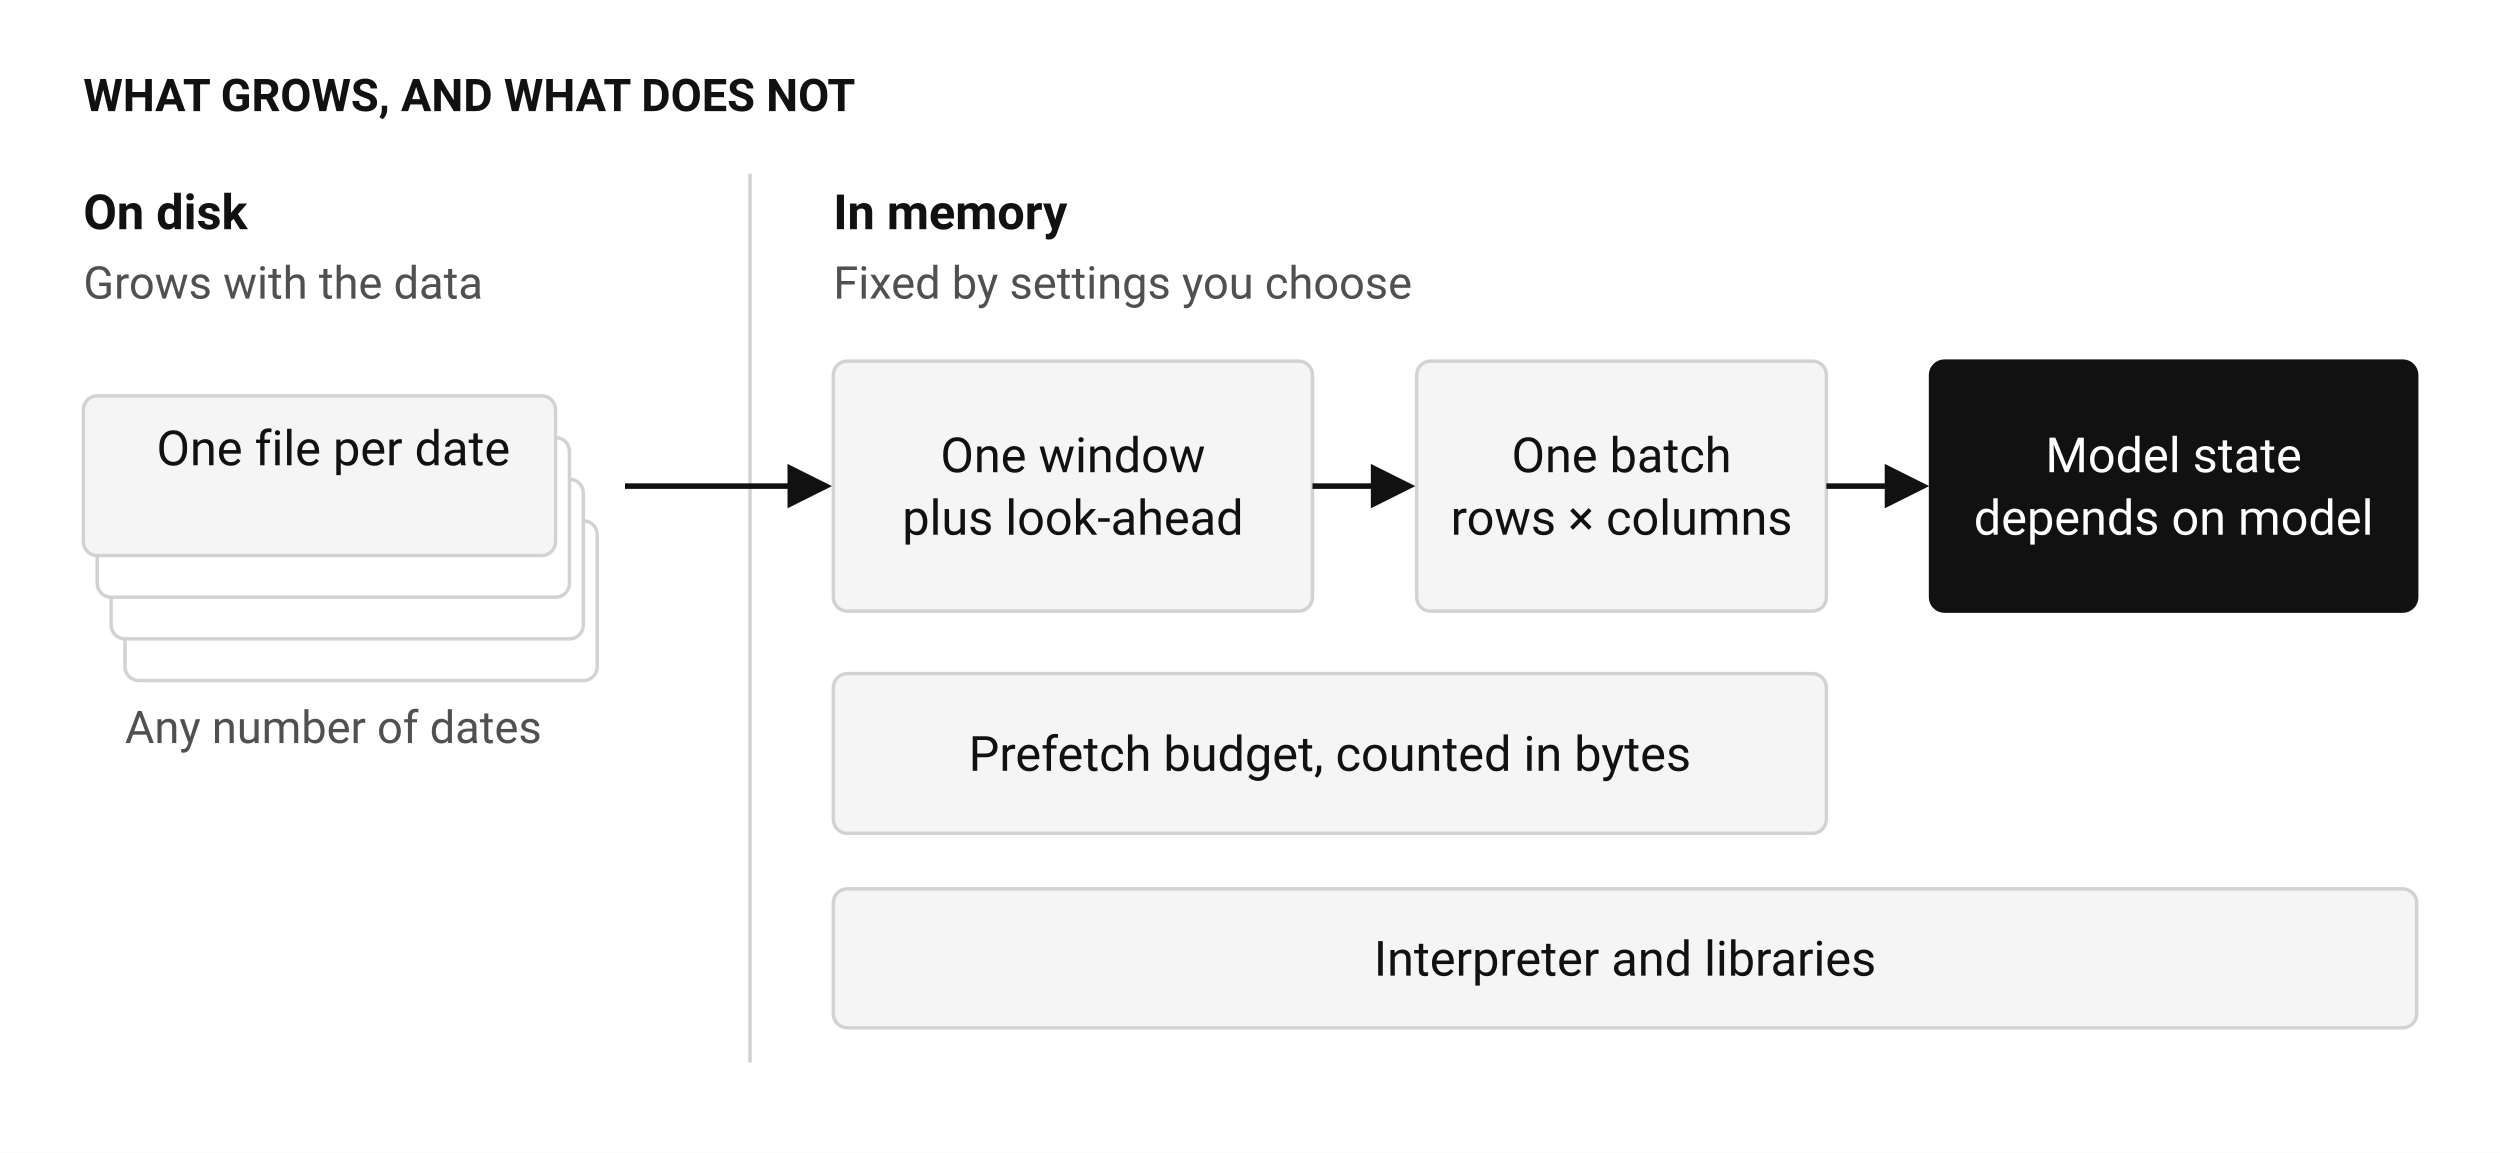
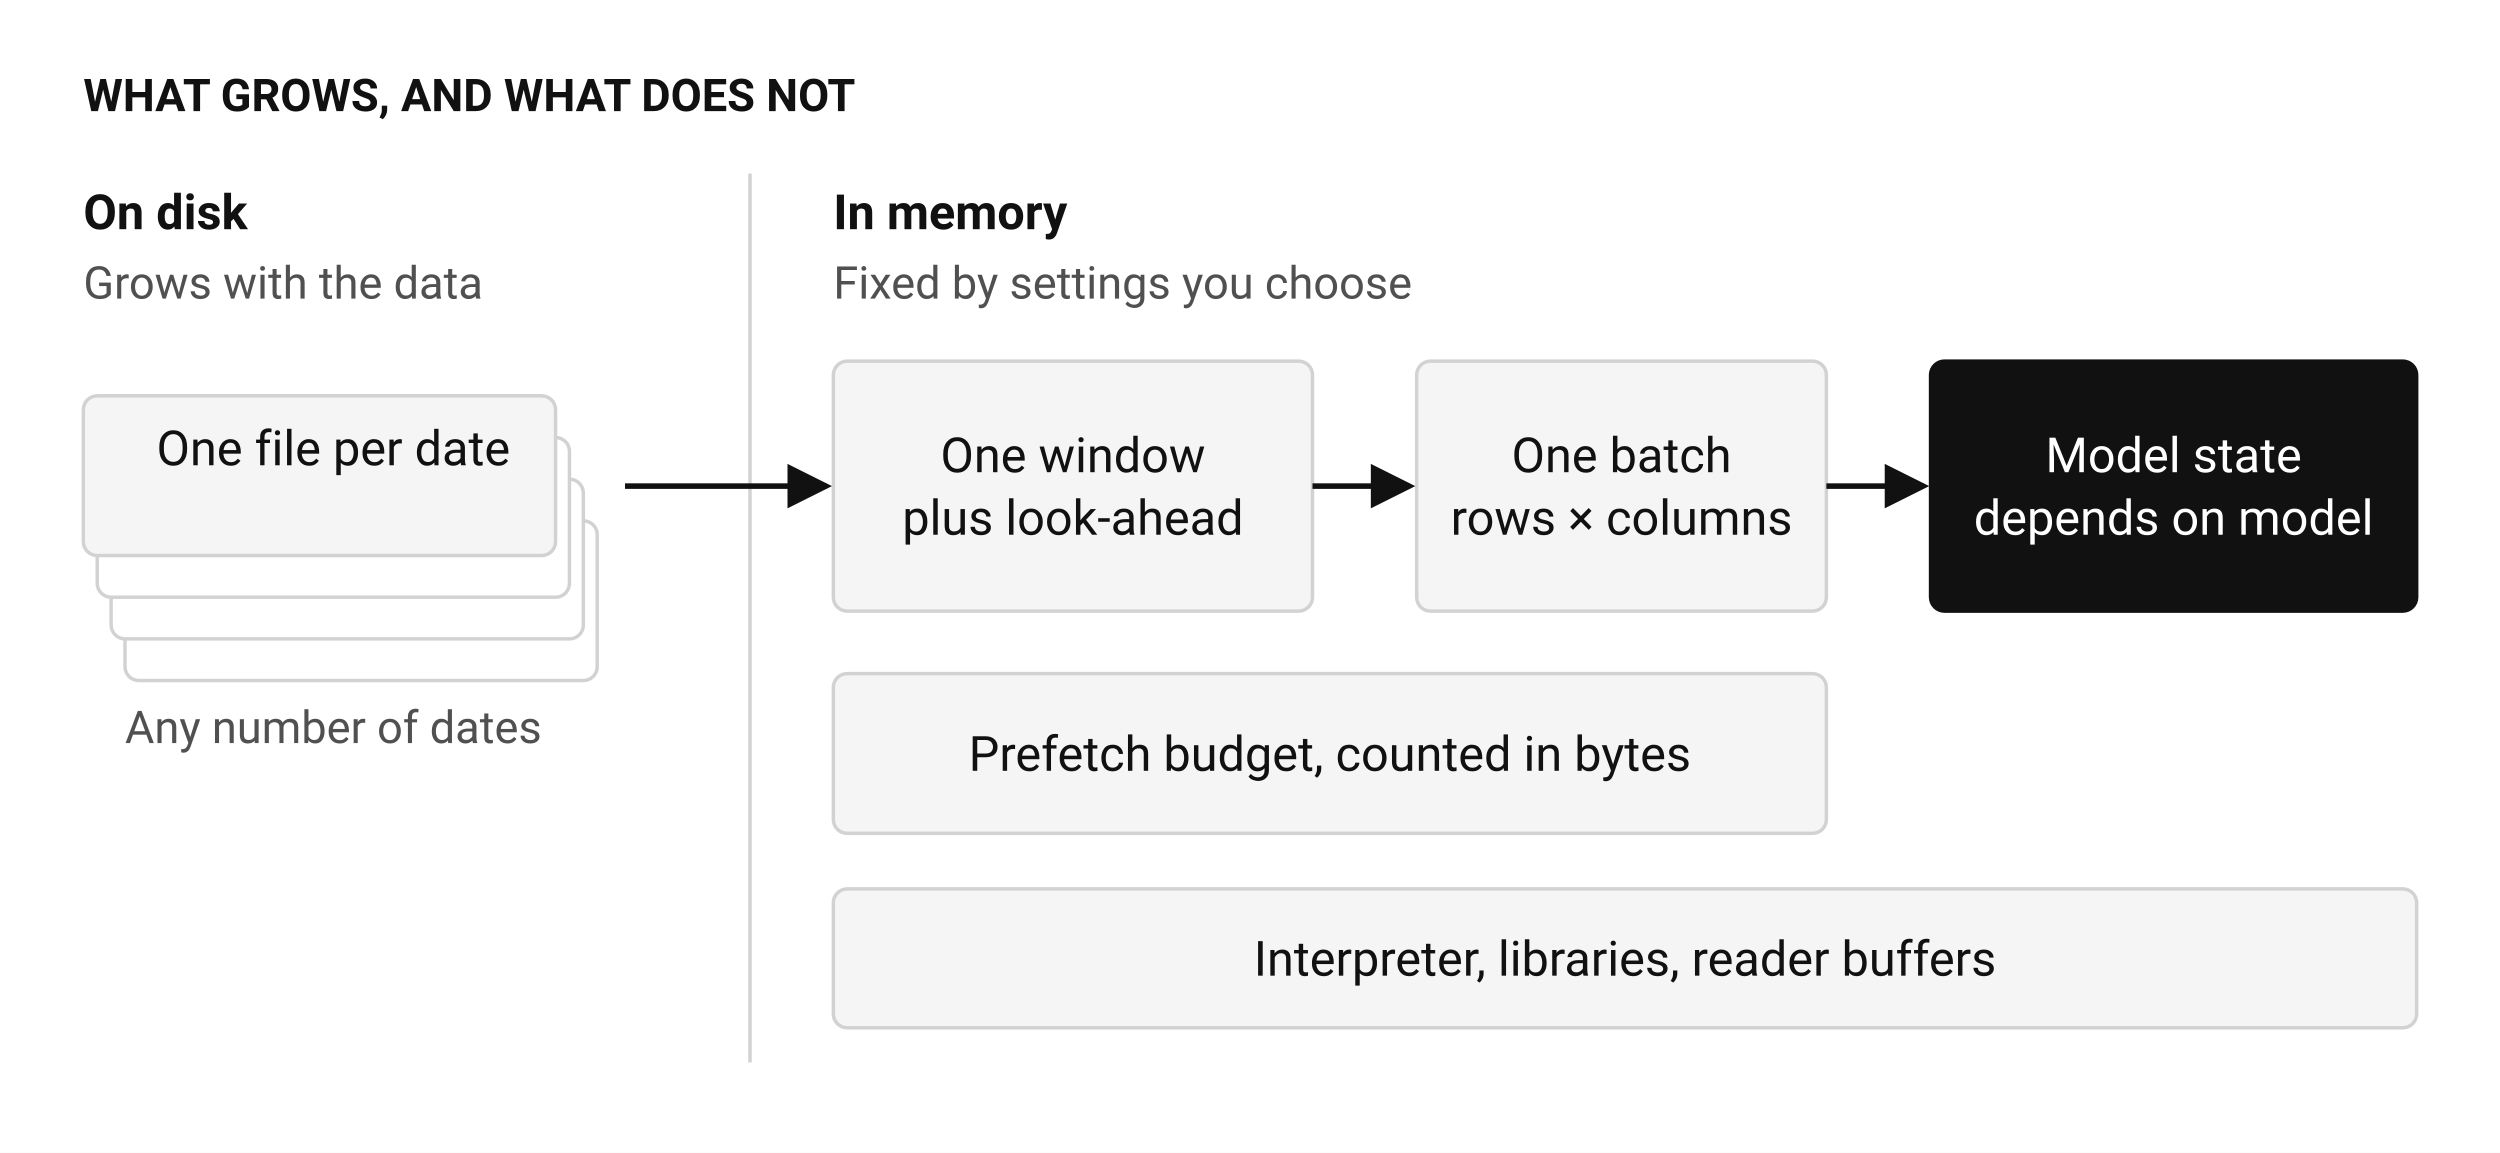
<svg xmlns="http://www.w3.org/2000/svg" width="720" height="332" viewBox="0 0 720 332" role="img" aria-labelledby="title">
  <defs>
    <marker id="arrow" markerWidth="8" markerHeight="8" refX="7" refY="4" orient="auto">
      <path d="M0 0 L8 4 L0 8Z" fill="#111111" />
    </marker>
  </defs>
  <rect width="720" height="332" fill="white" />
  <g font-family="-apple-system, BlinkMacSystemFont, 'Segoe UI', Roboto, Helvetica, Arial, sans-serif" fill="#111111">
    <text x="24.0" y="32.0" font-size="13" font-weight="600" text-anchor="start" fill="#111111">WHAT GROWS, AND WHAT DOES NOT</text>
    <text x="24.0" y="66.0" font-size="14" font-weight="600" text-anchor="start" fill="#111111">On disk</text>
    <text x="24.0" y="86.0" font-size="13" font-weight="400" text-anchor="start" fill="#505050">Grows with the data</text>
    <rect x="36.0" y="150.0" width="136.0" height="46.0" rx="4" fill="white" stroke="#d2d2d2" />
    <rect x="32.0" y="138.0" width="136.0" height="46.0" rx="4" fill="white" stroke="#d2d2d2" />
    <rect x="28.0" y="126.0" width="136.0" height="46.0" rx="4" fill="white" stroke="#d2d2d2" />
    <rect x="24.0" y="114.0" width="136.0" height="46.0" rx="4" fill="#f5f5f5" stroke="#d2d2d2" />
    <text x="96.0" y="134.0" font-size="14" font-weight="400" text-anchor="middle" fill="#111111">One file per date</text>
    <text x="96.0" y="214.0" font-size="13" font-weight="400" text-anchor="middle" fill="#505050">Any number of dates</text>
    <path d="M216.0 50.0 L216.0 306.0" fill="none" stroke="#d2d2d2" stroke-width="1" />
    <text x="240.0" y="66.0" font-size="14" font-weight="600" text-anchor="start" fill="#111111">In memory</text>
    <text x="240.0" y="86.0" font-size="13" font-weight="400" text-anchor="start" fill="#505050">Fixed by settings you choose</text>
    <rect x="240.0" y="104.0" width="138.0" height="72.0" rx="4" fill="#f5f5f5" stroke="#d2d2d2" />
    <text x="309.0" y="136.0" font-size="14" font-weight="400" text-anchor="middle" fill="#111111">One window</text>
    <text x="309.0" y="154.0" font-size="14" font-weight="400" text-anchor="middle" fill="#111111">plus look-ahead</text>
    <rect x="408.0" y="104.0" width="118.0" height="72.0" rx="4" fill="#f5f5f5" stroke="#d2d2d2" />
    <text x="467.0" y="136.0" font-size="14" font-weight="400" text-anchor="middle" fill="#111111">One batch</text>
    <text x="467.0" y="154.0" font-size="14" font-weight="400" text-anchor="middle" fill="#111111">rows × columns</text>
    <rect x="556.0" y="104.0" width="140.0" height="72.0" rx="4" fill="#111111" stroke="#111111" />
    <text x="626.0" y="136.0" font-size="14" font-weight="400" text-anchor="middle" fill="white">Model state</text>
    <text x="626.0" y="154.0" font-size="14" font-weight="400" text-anchor="middle" fill="white">depends on model</text>
    <path d="M180.0 140.0 L238.0 140.0" fill="none" stroke="#111111" stroke-width="1.6" marker-end="url(#arrow)" />
    <path d="M378.0 140.0 L406.0 140.0" fill="none" stroke="#111111" stroke-width="1.6" marker-end="url(#arrow)" />
    <path d="M526.0 140.0 L554.0 140.0" fill="none" stroke="#111111" stroke-width="1.6" marker-end="url(#arrow)" />
    <rect x="240.0" y="194.0" width="286.0" height="46.0" rx="4" fill="#f5f5f5" stroke="#d2d2d2" />
    <text x="383.0" y="222.0" font-size="14" font-weight="400" text-anchor="middle" fill="#111111">Prefetch budget, counted in bytes</text>
    <rect x="240.0" y="256.0" width="456.0" height="40.0" rx="4" fill="#f5f5f5" stroke="#d2d2d2" />
-     <text x="468.0" y="281.0" font-size="14" font-weight="400" text-anchor="middle" fill="#111111">Interpreter and libraries</text>
+     <text x="468.0" y="281.0" font-size="14" font-weight="400" text-anchor="middle" fill="#111111">Interpreter, libraries, reader buffers</text>
  </g>
</svg>
